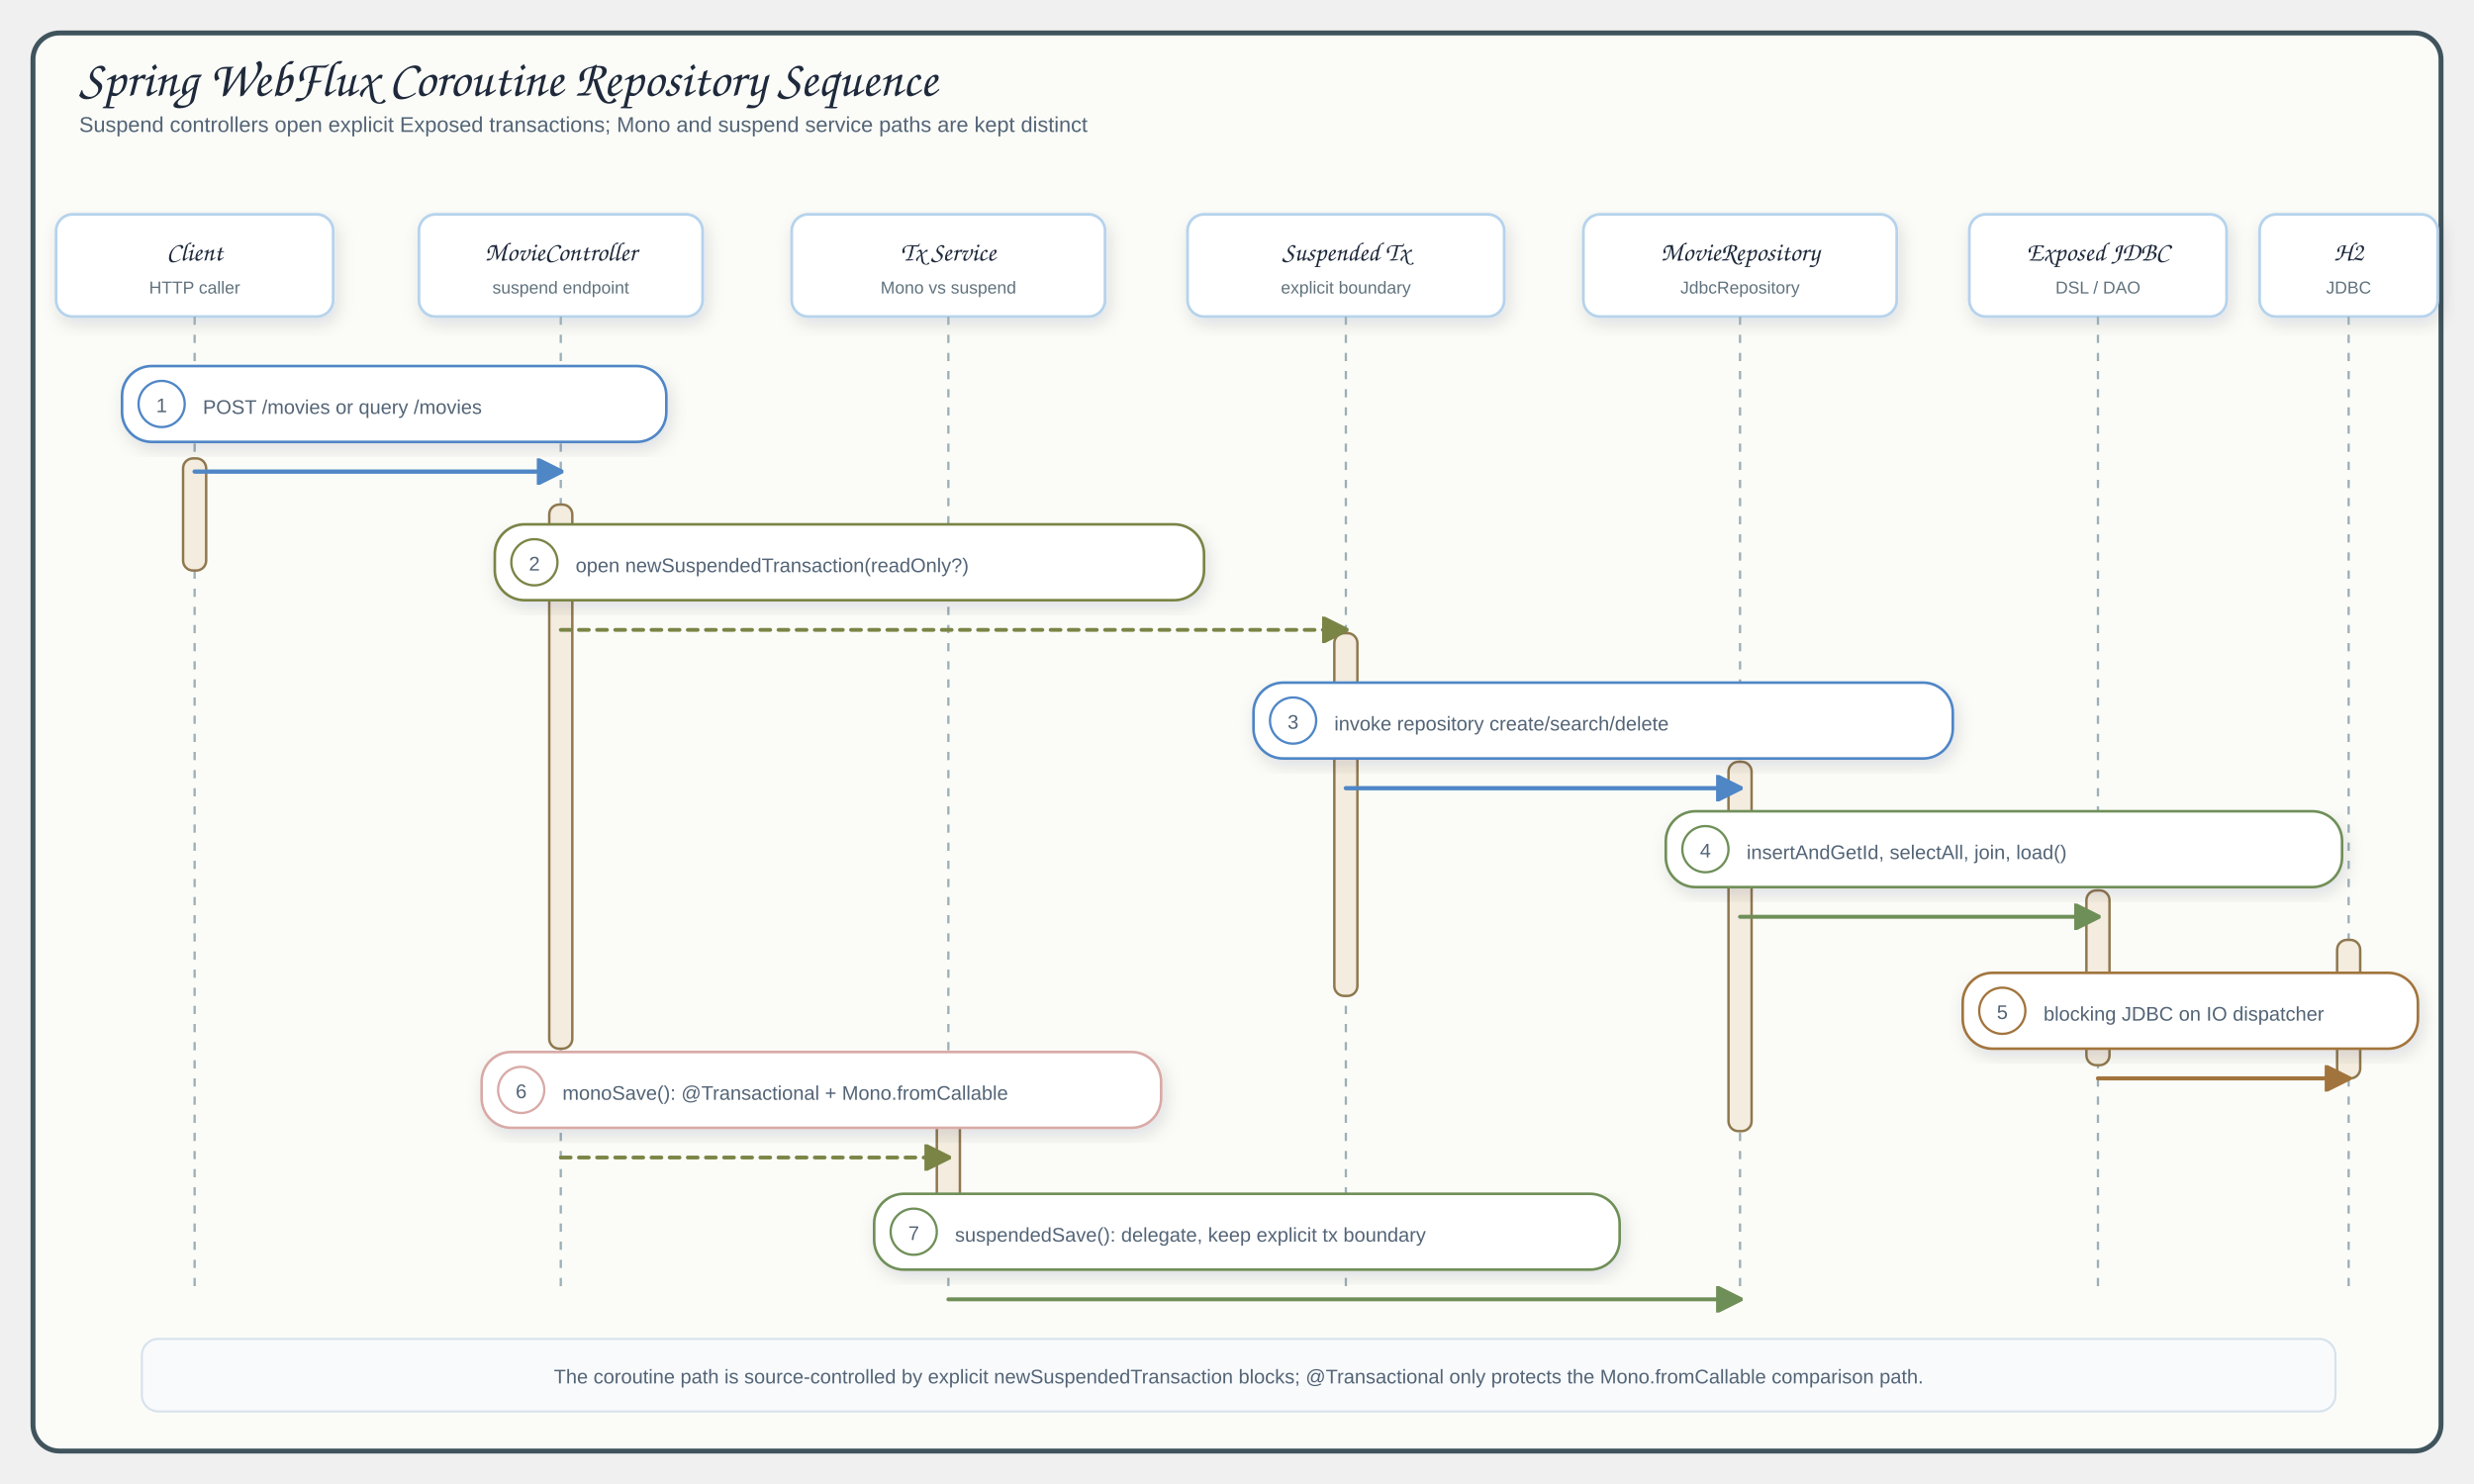
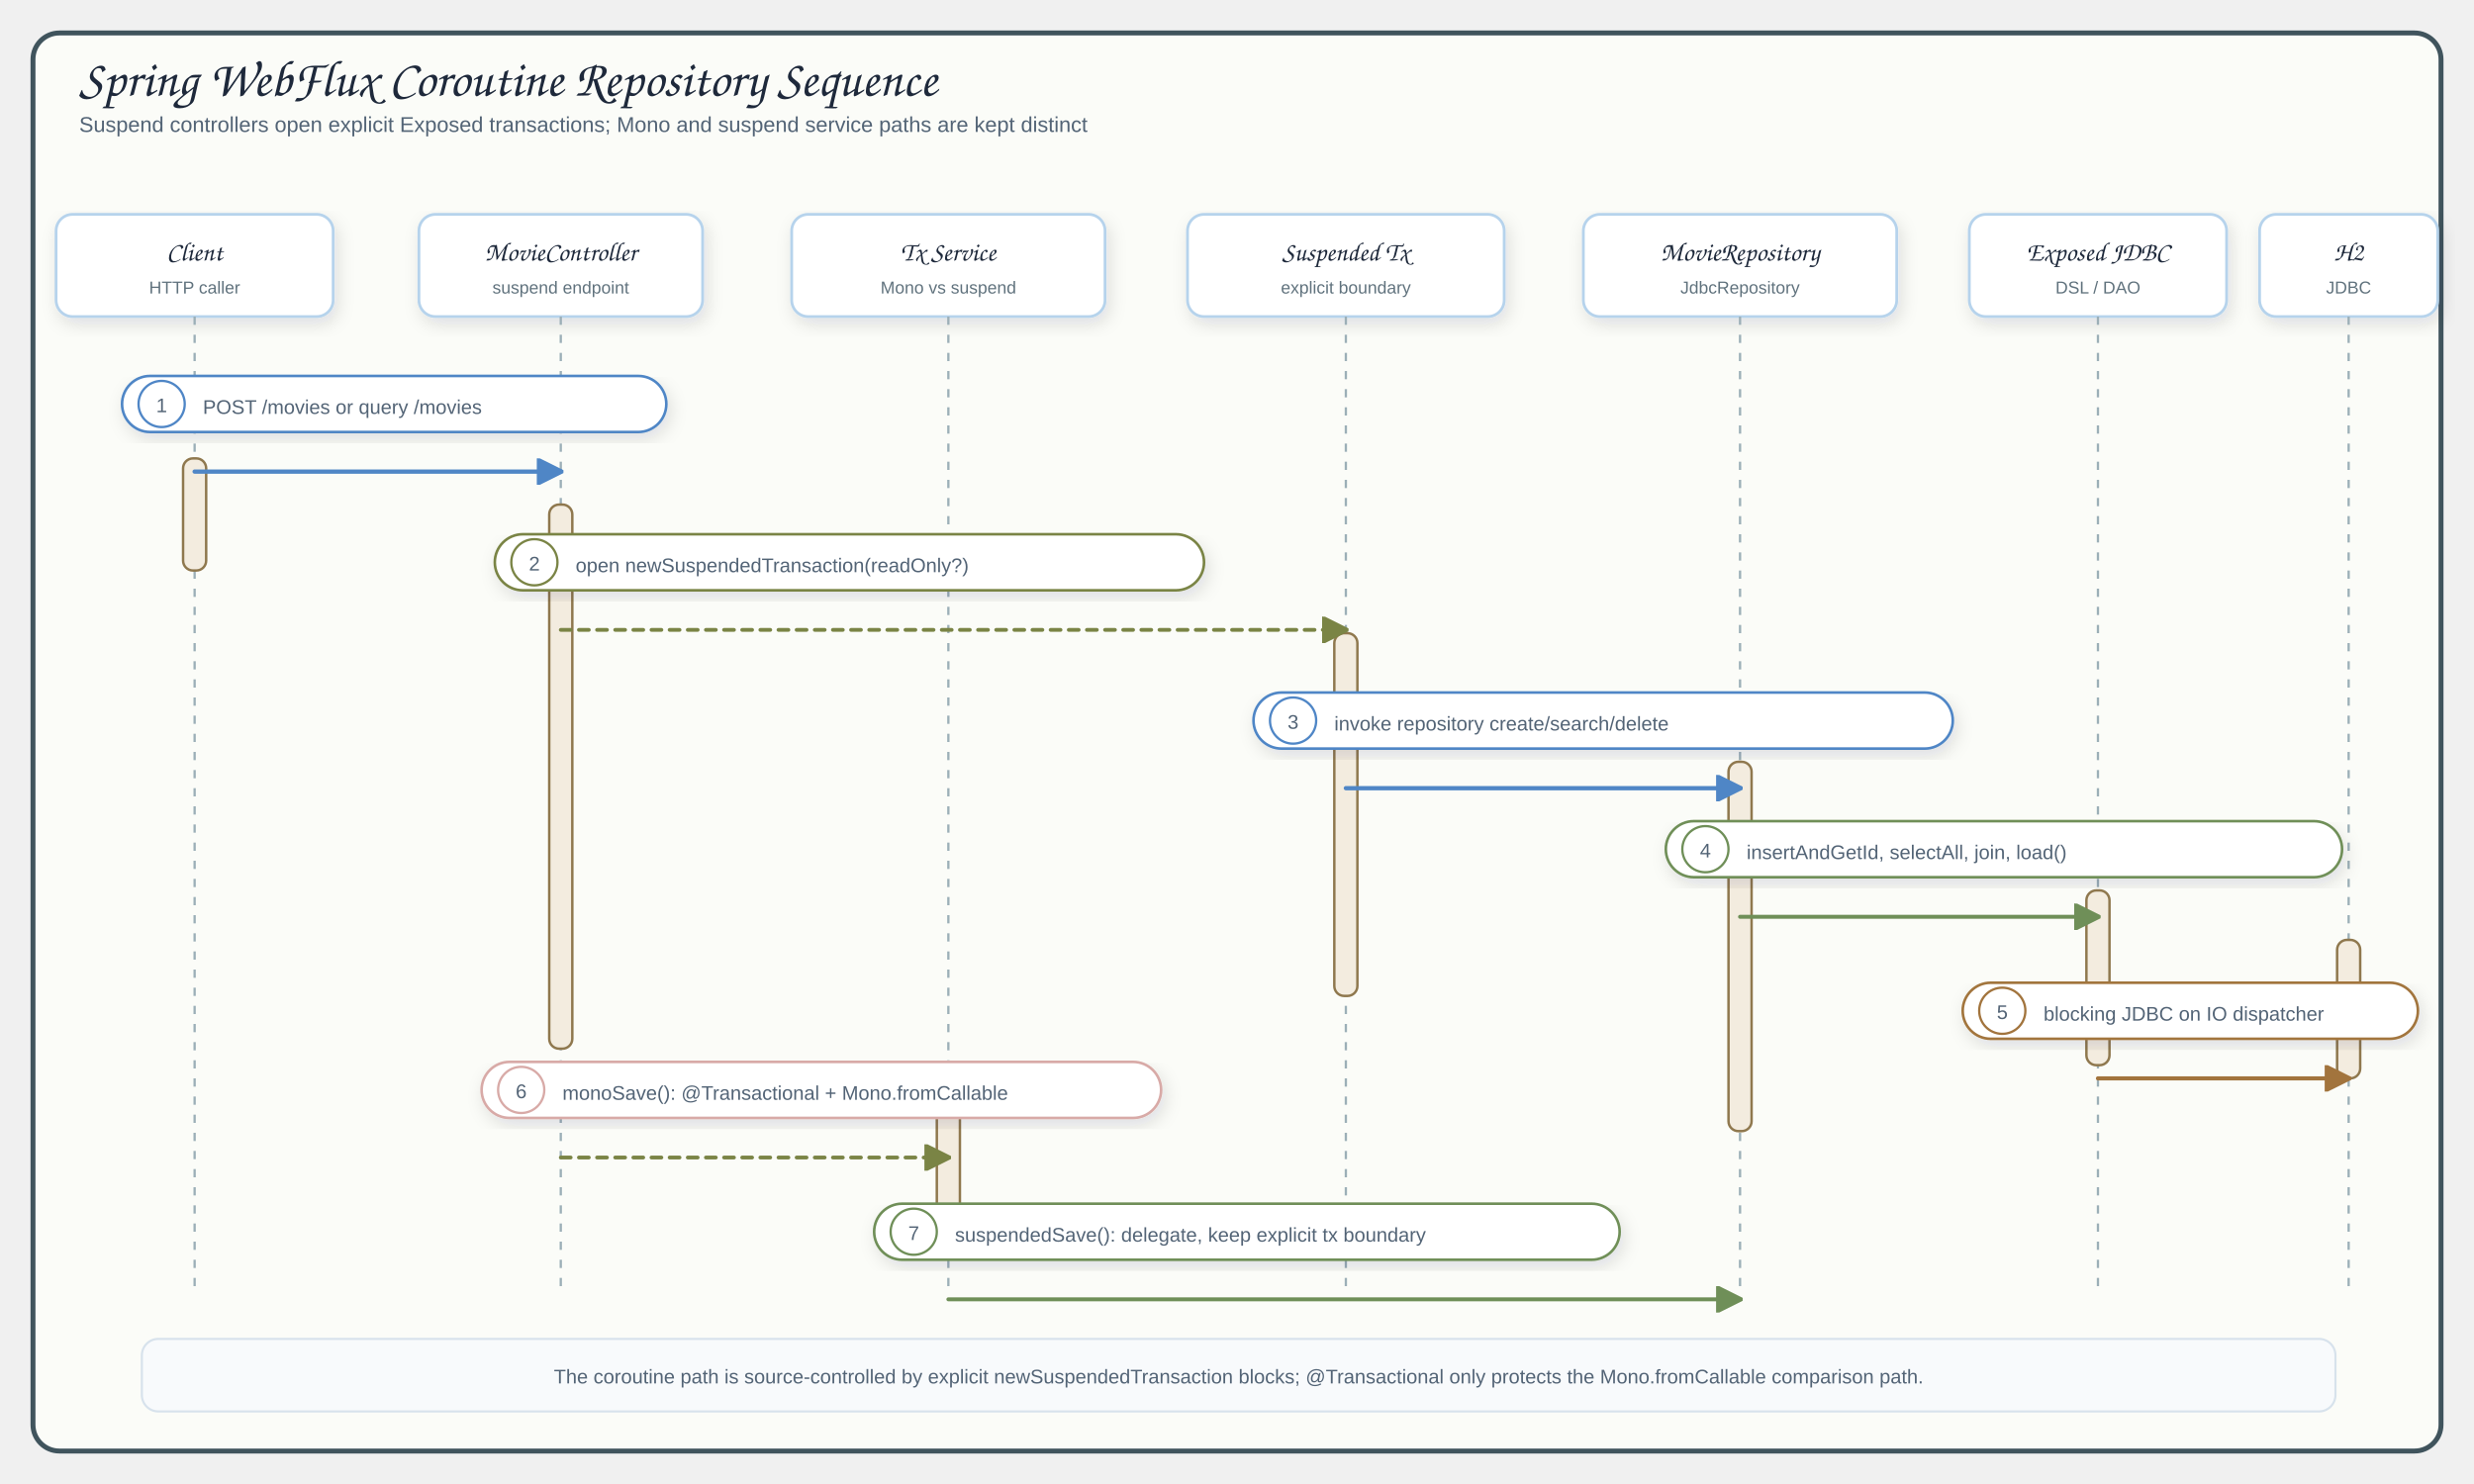
<svg xmlns="http://www.w3.org/2000/svg" viewBox="0 0 1500 900" width="1500" height="900" role="img" aria-label="Spring WebFlux coroutine repository sequence">
  <defs>
    <filter id="shadow" x="-10%" y="-10%" width="120%" height="130%">
      <feDropShadow dx="2" dy="4" stdDeviation="5" flood-color="#1f2937" flood-opacity="0.12" />
    </filter>
    <marker id="arrowBlue" markerWidth="16" markerHeight="16" viewBox="0 0 10 10" markerUnits="userSpaceOnUse" refX="9" refY="5" orient="auto">
      <path d="M 0 0 L 10 5 L 0 10 Z" fill="#4f86c6" stroke="#4f86c6" stroke-dasharray="none" style="stroke-dasharray:none" />
    </marker>
    <marker id="arrowGreen" markerWidth="16" markerHeight="16" viewBox="0 0 10 10" markerUnits="userSpaceOnUse" refX="9" refY="5" orient="auto">
      <path d="M 0 0 L 10 5 L 0 10 Z" fill="#6f8f58" stroke="#6f8f58" stroke-dasharray="none" style="stroke-dasharray:none" />
    </marker>
    <marker id="arrowOrange" markerWidth="16" markerHeight="16" viewBox="0 0 10 10" markerUnits="userSpaceOnUse" refX="9" refY="5" orient="auto">
      <path d="M 0 0 L 10 5 L 0 10 Z" fill="#a2743d" stroke="#a2743d" stroke-dasharray="none" style="stroke-dasharray:none" />
    </marker>
    <marker id="arrowPurple" markerWidth="16" markerHeight="16" viewBox="0 0 10 10" markerUnits="userSpaceOnUse" refX="9" refY="5" orient="auto">
      <path d="M 0 0 L 10 5 L 0 10 Z" fill="#7a8445" stroke="#7a8445" stroke-dasharray="none" style="stroke-dasharray:none" />
    </marker>
    <marker id="arrowGray" markerWidth="16" markerHeight="16" viewBox="0 0 10 10" markerUnits="userSpaceOnUse" refX="9" refY="5" orient="auto">
      <path d="M 0 0 L 10 5 L 0 10 Z" fill="#6f8792" stroke="#6f8792" stroke-dasharray="none" style="stroke-dasharray:none" />
    </marker>
    <style>
      .canvas{fill:none}.frame{fill:#fbfcf8;stroke:#40545d;stroke-width:3}
      .title{font-family:"Architects Daughter","Comic Sans MS",cursive;font-size:31px;fill:#1e293b}
      .subtitle,.detail{font-family:"Comic Mono","Comic Sans MS","Comic Sans","Comic Neue",Arial,sans-serif;fill:#536476}
      .subtitle{font-size:13px}.detail{font-size:12px}.role{font-family:"Comic Mono","Comic Sans MS","Comic Sans","Comic Neue",Arial,sans-serif;font-size:10.5px;fill:#60727d}
      .participant{font-family:"Architects Daughter","Comic Sans MS",cursive;font-size:16px;fill:#1e293b}
      .card{stroke-width:1.7;filter:url(#shadow)}
      .header{fill:#ffffff;stroke:#b6d3ec;stroke-width:1.7;filter:url(#shadow)}
      .lifeline{stroke:#9cafb7;stroke-width:1.4;stroke-dasharray:5 6}
      .activation{fill:#f3ecdf;stroke:#8f784e;stroke-width:1.5}
      .call{fill:none;stroke:#4f86c6;stroke-width:2.6;stroke-linecap:round;stroke-linejoin:round;marker-end:url(#arrowBlue)}
      .state{fill:none;stroke:#6f8f58;stroke-width:2.4;stroke-linecap:round;stroke-linejoin:round;marker-end:url(#arrowGreen)}
      .db{fill:none;stroke:#a2743d;stroke-width:2.5;stroke-linecap:round;stroke-linejoin:round;marker-end:url(#arrowOrange)}
      .spring{fill:none;stroke:#7a8445;stroke-width:2.3;stroke-dasharray:6 5;stroke-linecap:round;stroke-linejoin:round;marker-end:url(#arrowPurple)}
      .returnLine{fill:none;stroke:#6f8792;stroke-width:2.2;stroke-dasharray:7 5;stroke-linecap:round;stroke-linejoin:round;marker-end:url(#arrowGray)}
      .pill{stroke-width:1.6;filter:url(#shadow)}
      .badge{fill:#fff;stroke-width:1.4}
    </style>
  </defs>
  <rect width="1500" height="900" class="canvas" />
  <rect x="20" y="20" width="1460" height="860" rx="16" class="frame" />
  <text x="48" y="58" class="title">Spring WebFlux Coroutine Repository Sequence</text>
  <text x="48" y="80" class="subtitle">Suspend controllers open explicit Exposed transactions; Mono and suspend service paths are kept distinct</text>
  <rect x="34" y="130" width="168" height="62" rx="10" class="header card" />
  <text x="118" y="158" class="participant" text-anchor="middle">Client</text>
  <text x="118" y="178" class="role" text-anchor="middle">HTTP caller</text>
  <line x1="118" y1="192" x2="118" y2="786" class="lifeline" />
  <rect x="254" y="130" width="172" height="62" rx="10" class="header card" />
  <text x="340" y="158" class="participant" text-anchor="middle">MovieController</text>
  <text x="340" y="178" class="role" text-anchor="middle">suspend endpoint</text>
  <line x1="340" y1="192" x2="340" y2="786" class="lifeline" />
  <rect x="480" y="130" width="190" height="62" rx="10" class="header card" />
  <text x="575" y="158" class="participant" text-anchor="middle">Tx Service</text>
  <text x="575" y="178" class="role" text-anchor="middle">Mono vs suspend</text>
  <line x1="575" y1="192" x2="575" y2="786" class="lifeline" />
  <rect x="720" y="130" width="192" height="62" rx="10" class="header card" />
  <text x="816" y="158" class="participant" text-anchor="middle">Suspended Tx</text>
  <text x="816" y="178" class="role" text-anchor="middle">explicit boundary</text>
  <line x1="816" y1="192" x2="816" y2="786" class="lifeline" />
  <rect x="960" y="130" width="190" height="62" rx="10" class="header card" />
  <text x="1055" y="158" class="participant" text-anchor="middle">MovieRepository</text>
  <text x="1055" y="178" class="role" text-anchor="middle">JdbcRepository</text>
  <line x1="1055" y1="192" x2="1055" y2="786" class="lifeline" />
  <rect x="1194" y="130" width="156" height="62" rx="10" class="header card" />
  <text x="1272" y="158" class="participant" text-anchor="middle">Exposed JDBC</text>
  <text x="1272" y="178" class="role" text-anchor="middle">DSL / DAO</text>
  <line x1="1272" y1="192" x2="1272" y2="786" class="lifeline" />
  <rect x="1370" y="130" width="108" height="62" rx="10" class="header card" />
  <text x="1424" y="158" class="participant" text-anchor="middle">H2</text>
  <text x="1424" y="178" class="role" text-anchor="middle">JDBC</text>
  <line x1="1424" y1="192" x2="1424" y2="786" class="lifeline" />
  <rect x="111" y="278" width="14" height="68" rx="6" class="activation" />
  <rect x="333" y="306" width="14" height="330" rx="6" class="activation" />
  <rect x="809" y="384" width="14" height="220" rx="6" class="activation" />
  <rect x="1048" y="462" width="14" height="224" rx="6" class="activation" />
  <rect x="1265" y="540" width="14" height="106" rx="6" class="activation" />
  <rect x="1417" y="570" width="14" height="84" rx="6" class="activation" />
  <rect x="568" y="666" width="14" height="96" rx="6" class="activation" />
-   <rect x="74" y="222" width="330" height="46" rx="18" fill="#ffffff" stroke="#4f86c6" class="pill card" />
+   <rect x="74" y="228" width="330" height="34" rx="17" fill="#ffffff" stroke="#4f86c6" class="pill card" />
  <circle cx="98" cy="245" r="14" class="badge" stroke="#4f86c6" />
  <text x="98" y="250" class="detail" text-anchor="middle">1</text>
  <text x="123" y="251" class="detail">POST /movies or query /movies</text>
  <path data-connector="client-calls-controller" d="M118,286 H340" class="call" />
-   <rect x="300" y="318" width="430" height="46" rx="18" fill="#ffffff" stroke="#7a8445" class="pill card" />
+   <rect x="300" y="324" width="430" height="34" rx="17" fill="#ffffff" stroke="#7a8445" class="pill card" />
  <circle cx="324" cy="341" r="14" class="badge" stroke="#7a8445" />
  <text x="324" y="346" class="detail" text-anchor="middle">2</text>
  <text x="349" y="347" class="detail">open newSuspendedTransaction(readOnly?)</text>
  <path data-connector="controller-opens-suspended-transaction" d="M340,382 H816" class="spring" />
-   <rect x="760" y="414" width="424" height="46" rx="18" fill="#ffffff" stroke="#4f86c6" class="pill card" />
+   <rect x="760" y="420" width="424" height="34" rx="17" fill="#ffffff" stroke="#4f86c6" class="pill card" />
  <circle cx="784" cy="437" r="14" class="badge" stroke="#4f86c6" />
  <text x="784" y="442" class="detail" text-anchor="middle">3</text>
  <text x="809" y="443" class="detail">invoke repository create/search/delete</text>
  <path data-connector="transaction-invokes-repository" d="M816,478 H1055" class="call" />
-   <rect x="1010" y="492" width="410" height="46" rx="18" fill="#ffffff" stroke="#6f8f58" class="pill card" />
+   <rect x="1010" y="498" width="410" height="34" rx="17" fill="#ffffff" stroke="#6f8f58" class="pill card" />
  <circle cx="1034" cy="515" r="14" class="badge" stroke="#6f8f58" />
  <text x="1034" y="520" class="detail" text-anchor="middle">4</text>
  <text x="1059" y="521" class="detail">insertAndGetId, selectAll, join, load()</text>
  <path data-connector="repository-runs-exposed-dsl" d="M1055,556 H1272" class="state" />
-   <rect x="1190" y="590" width="276" height="46" rx="18" fill="#ffffff" stroke="#a2743d" class="pill card" />
+   <rect x="1190" y="596" width="276" height="34" rx="17" fill="#ffffff" stroke="#a2743d" class="pill card" />
  <circle cx="1214" cy="613" r="14" class="badge" stroke="#a2743d" />
  <text x="1214" y="618" class="detail" text-anchor="middle">5</text>
  <text x="1239" y="619" class="detail">blocking JDBC on IO dispatcher</text>
  <path data-connector="exposed-executes-jdbc" d="M1272,654 H1424" class="db" />
-   <rect x="292" y="638" width="412" height="46" rx="18" fill="#ffffff" stroke="#d8aaa7" class="pill card" />
+   <rect x="292" y="644" width="412" height="34" rx="17" fill="#ffffff" stroke="#d8aaa7" class="pill card" />
  <circle cx="316" cy="661" r="14" class="badge" stroke="#d8aaa7" />
  <text x="316" y="666" class="detail" text-anchor="middle">6</text>
  <text x="341" y="667" class="detail">monoSave(): @Transactional + Mono.fromCallable</text>
  <path data-connector="controller-compares-mono-save" d="M340,702 H575" class="spring" />
-   <rect x="530" y="724" width="452" height="46" rx="18" fill="#ffffff" stroke="#6f8f58" class="pill card" />
+   <rect x="530" y="730" width="452" height="34" rx="17" fill="#ffffff" stroke="#6f8f58" class="pill card" />
  <circle cx="554" cy="747" r="14" class="badge" stroke="#6f8f58" />
  <text x="554" y="752" class="detail" text-anchor="middle">7</text>
  <text x="579" y="753" class="detail">suspendedSave(): delegate, keep explicit tx boundary</text>
  <path data-connector="service-delegates-suspend-save" d="M575,788 H1055" class="state" />
  <rect x="86" y="812" width="1330" height="44" rx="10" fill="#f8fafc" stroke="#d7e2ec" stroke-width="1.3" />
  <text x="751" y="839" class="detail" text-anchor="middle">The coroutine path is source-controlled by explicit newSuspendedTransaction blocks; @Transactional only protects the Mono.fromCallable comparison path.</text>
</svg>
